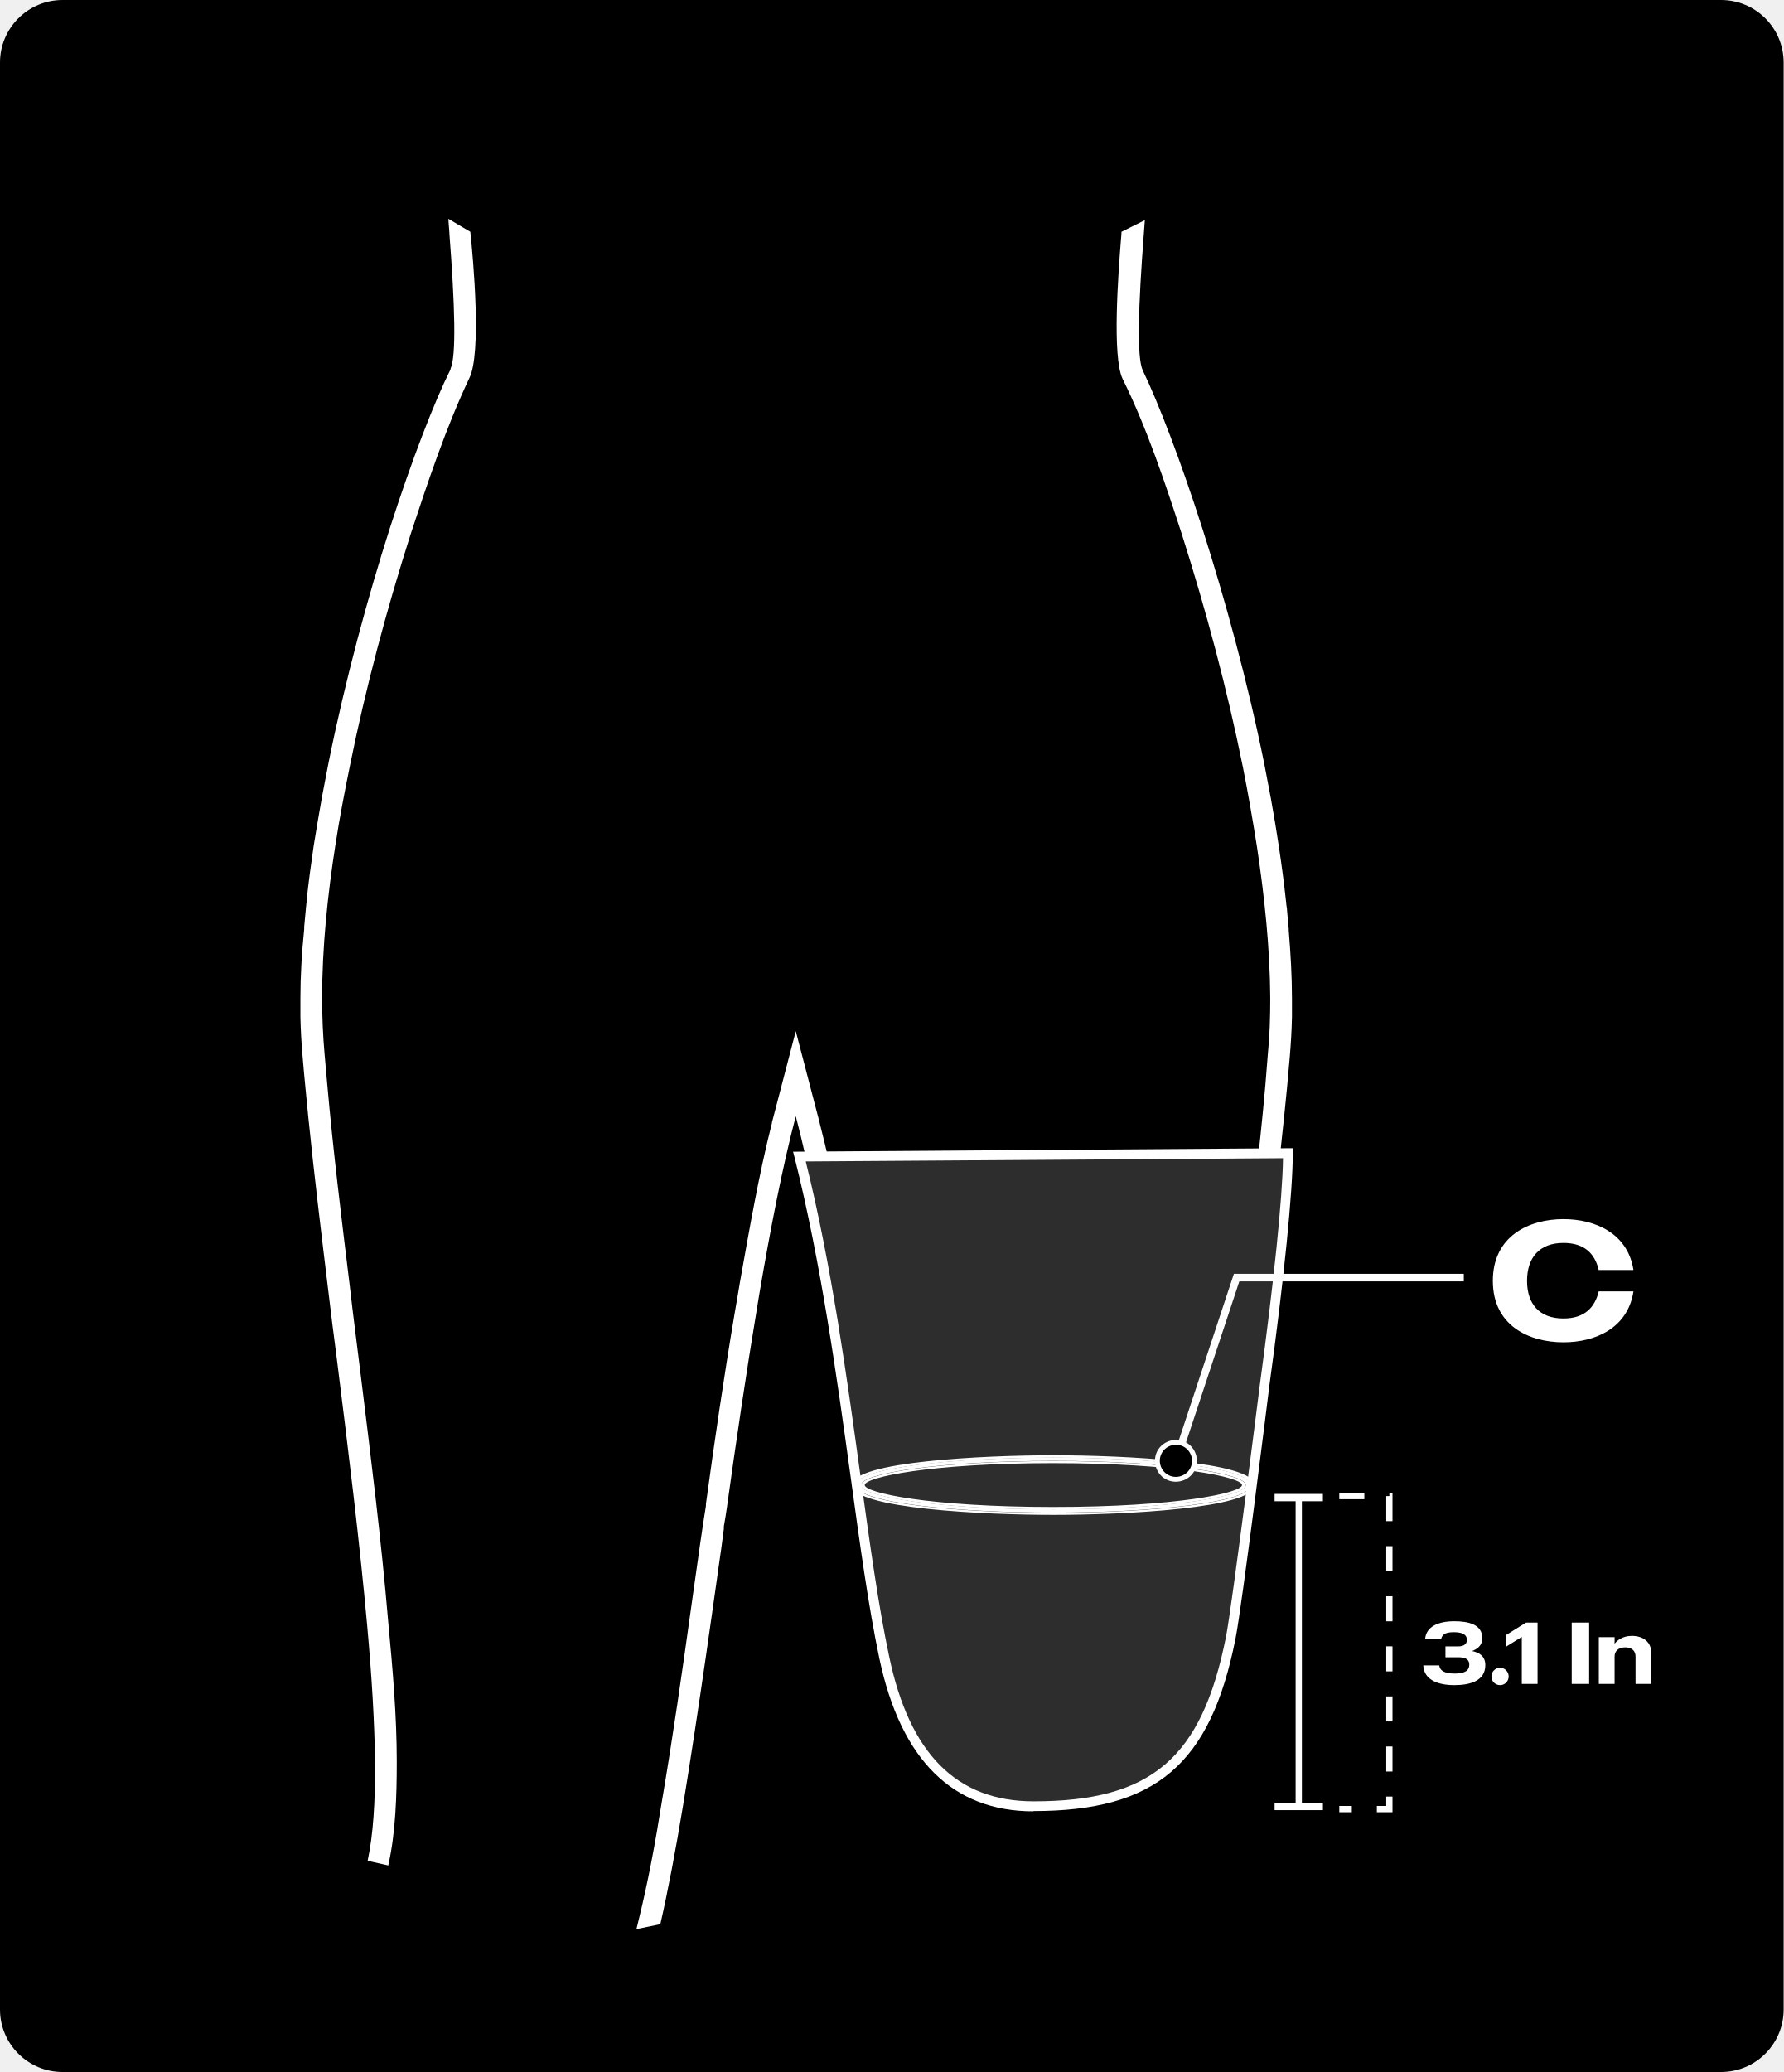
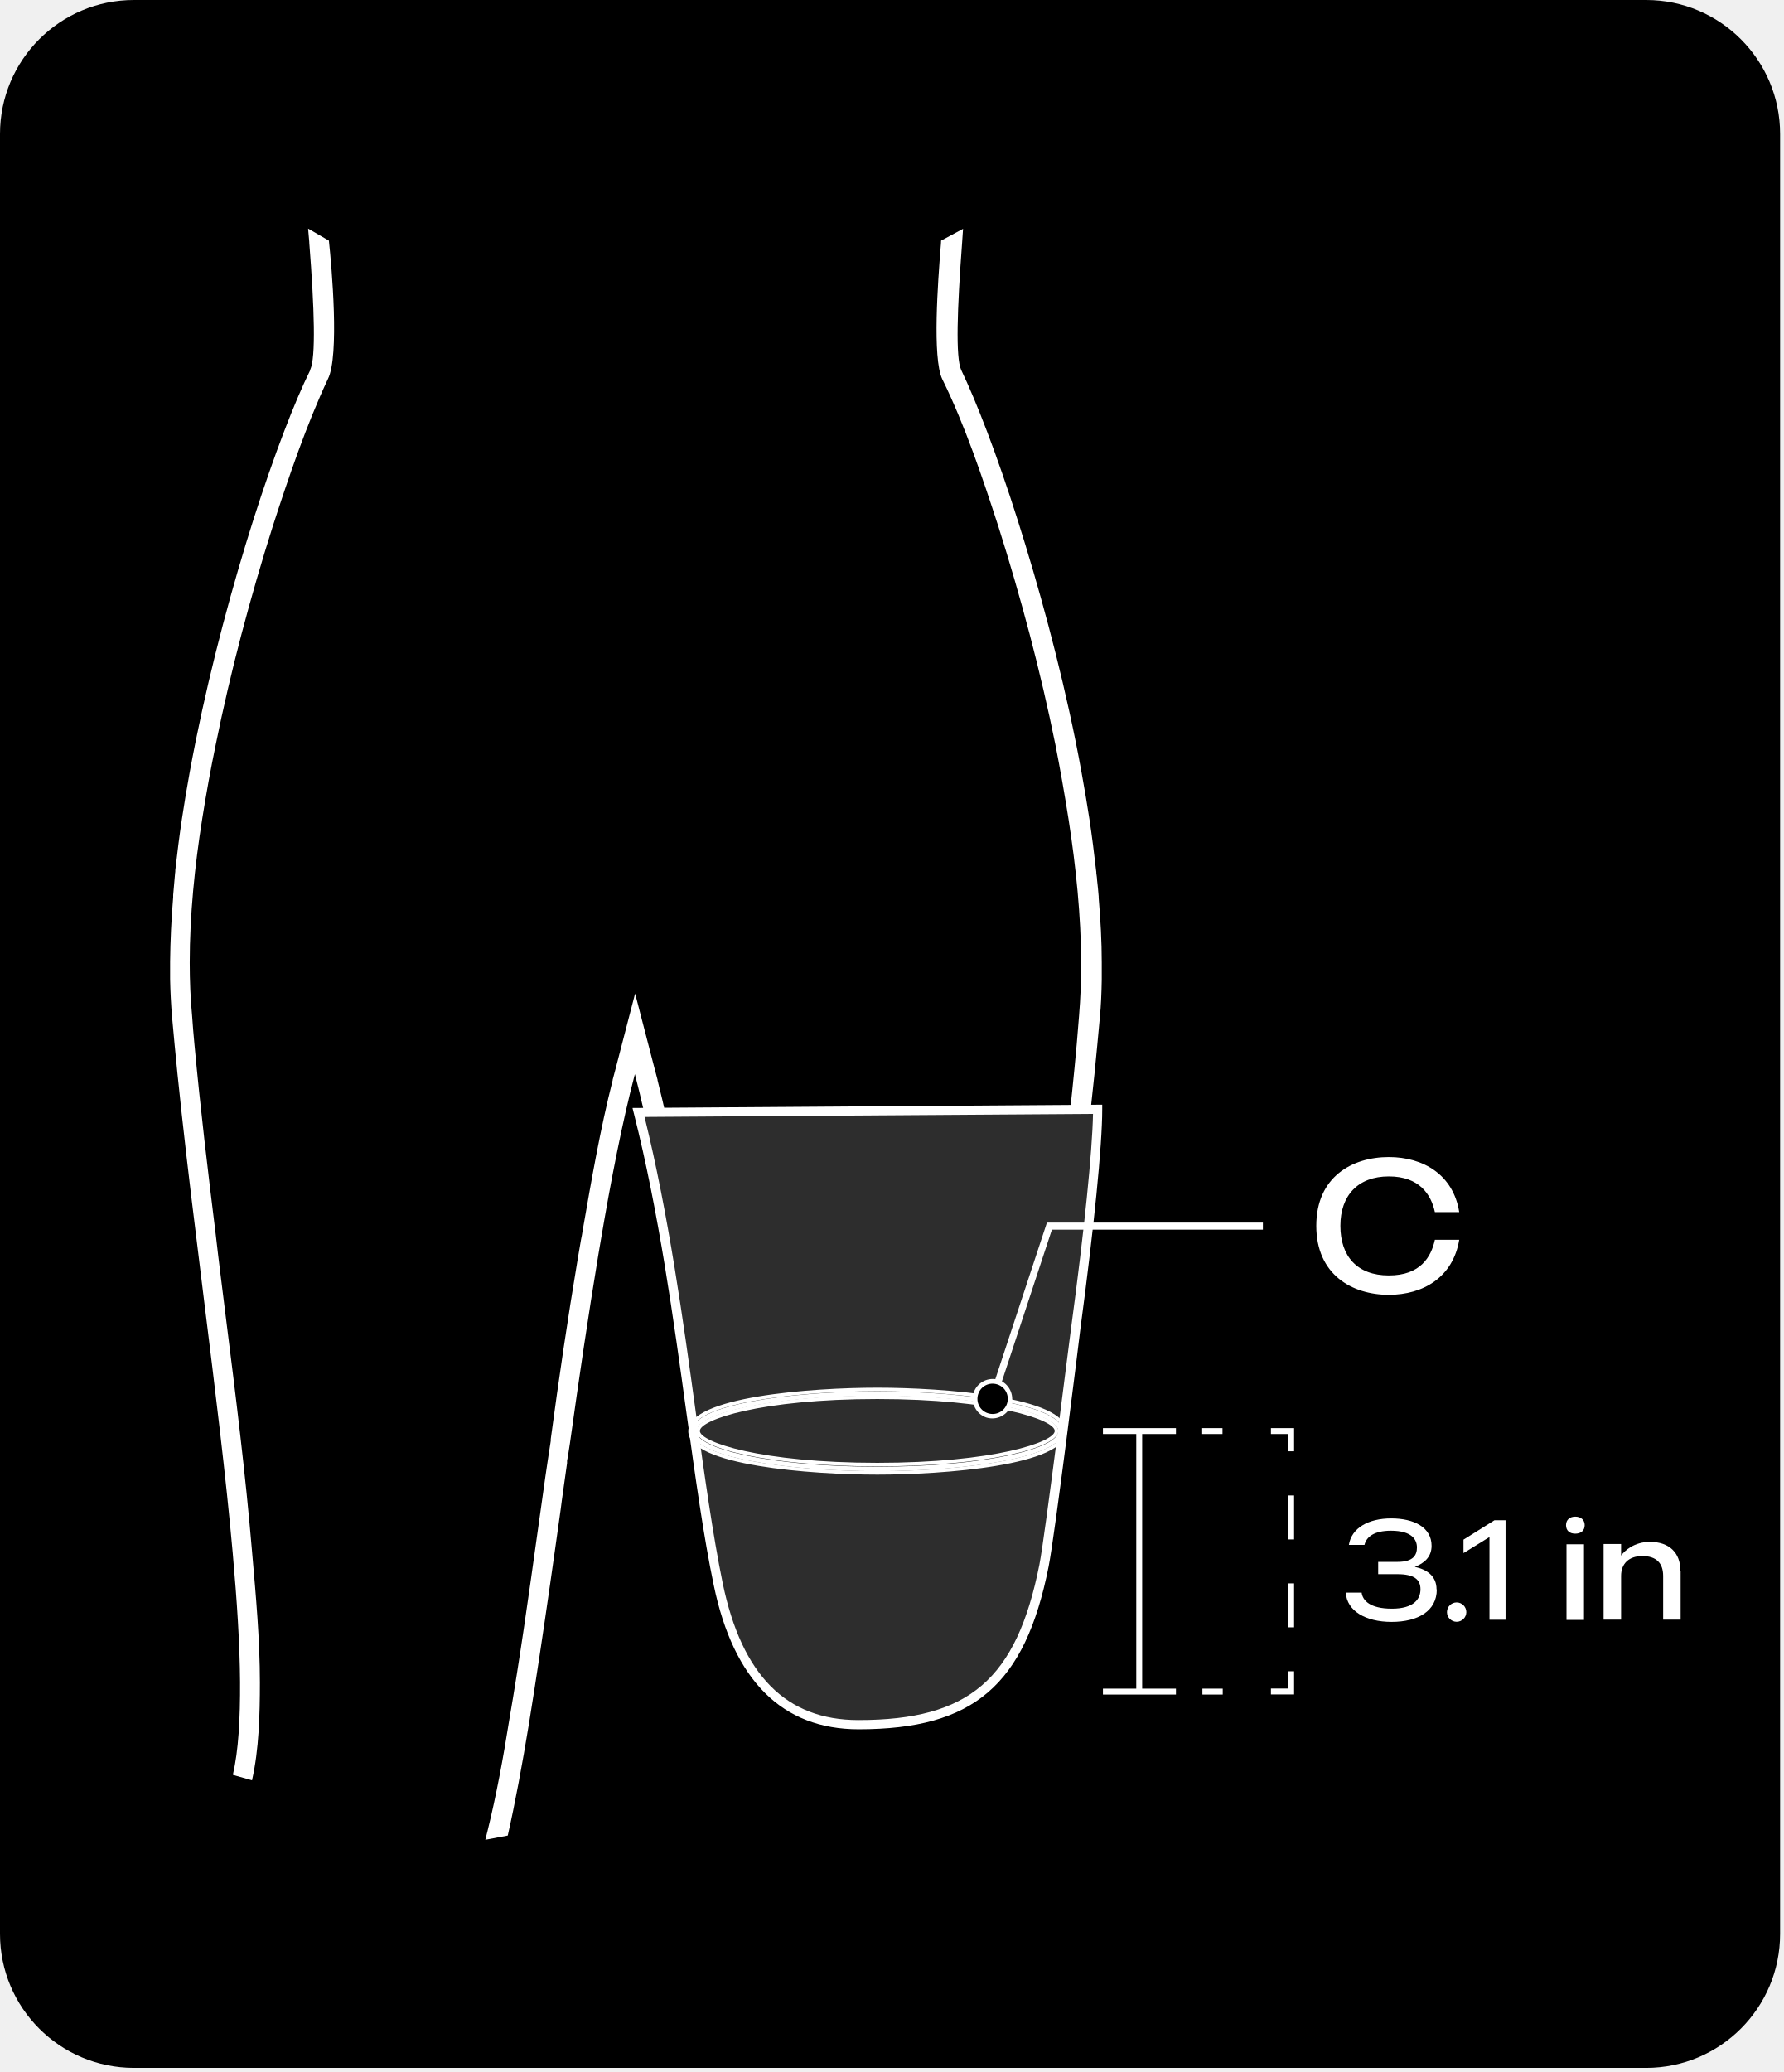
<svg xmlns="http://www.w3.org/2000/svg" width="285" height="331" viewBox="0 0 285 331" fill="none">
-   <rect width="285" height="331" rx="10" fill="black" />
-   <path d="M235.204 263.75C236.352 263.974 237.332 264.548 237.332 266.004C237.332 268.524 234.896 269.196 232.376 269.196C229.8 269.196 227.518 268.37 227.42 266.046H229.968C230.094 266.956 230.92 267.348 232.474 267.348C234 267.348 234.77 266.9 234.77 265.92C234.77 264.996 234.028 264.744 233.006 264.744H230.962V263.008H233.006C233.916 263.008 234.392 262.616 234.392 261.958C234.392 261.258 233.874 260.74 232.348 260.74C231.046 260.74 230.43 261.02 230.262 261.874H227.714C227.84 259.802 229.898 258.99 232.376 258.99C234.644 258.99 236.856 259.494 236.856 261.706C236.856 262.812 236.114 263.414 235.204 263.75ZM239.692 266.424C240.448 266.424 241.064 267.054 241.064 267.81C241.064 268.58 240.448 269.196 239.692 269.196C238.922 269.196 238.306 268.58 238.306 267.81C238.306 267.054 238.922 266.424 239.692 266.424ZM243.846 259.2H245.68V269H243.16V261.496L240.654 263.05V261.188L243.846 259.2ZM251.137 259.2H253.923V269H251.137V259.2ZM260.732 261.328C262.65 261.328 263.854 262.378 263.854 264.058V269H261.334V264.618C261.334 263.792 260.816 263.162 259.682 263.162C258.562 263.162 257.988 263.792 257.988 264.618V269H255.468V261.538H257.988V262.602C258.282 262.168 259.178 261.328 260.732 261.328Z" fill="white" />
-   <path fill-rule="evenodd" clip-rule="evenodd" d="M105.511 307.391C106.769 301.897 107.983 295.452 109.154 288.357C110.369 280.96 111.583 272.914 112.798 264.566C113.405 260.456 113.969 256.303 114.576 252.107L114.793 250.55C115.096 248.474 115.4 246.354 115.66 244.234V243.845C115.834 242.85 116.007 241.898 116.137 240.904C117.655 230.003 119.26 219.145 120.952 209.023C121.082 208.33 121.168 207.595 121.298 206.903C123.12 196.218 125.028 186.399 127.154 178.31C129.279 186.442 131.231 196.261 133.052 206.989C133.182 207.682 133.269 208.374 133.399 209.023C135.091 219.188 136.696 230.046 138.257 240.904C138.387 241.942 138.517 242.893 138.691 243.888V244.278C139.038 246.311 139.341 248.387 139.601 250.42L139.905 252.583C140.165 254.4 140.426 256.217 140.686 258.034H144.199C144.112 257.428 144.025 256.866 143.939 256.26C143.765 254.876 143.548 253.492 143.375 252.151C142.811 248.257 142.291 244.364 141.683 240.471V240.168C140.295 230.046 138.777 219.924 137.086 209.715C136.912 208.59 136.696 207.509 136.522 206.427C134.961 197.429 133.269 188.259 130.97 179.391V179.348C130.797 178.742 130.667 178.136 130.493 177.531L127.154 164.727L123.814 177.531C123.641 178.136 123.51 178.742 123.337 179.348V179.434C121.212 187.826 119.737 196.435 118.219 204.913C118.132 205.432 118.046 205.951 117.959 206.47C117.785 207.552 117.568 208.676 117.395 209.758C115.66 220.01 114.185 230.132 112.798 240.255V240.557C112.147 244.58 111.583 248.647 111.019 252.67C110.846 253.881 110.672 255.135 110.499 256.347C109.024 266.945 107.506 277.543 105.728 287.968C104.73 294.284 103.559 300.599 102.041 306.742C101.911 307.218 101.824 307.694 101.694 308.169" fill="white" />
-   <path fill-rule="evenodd" clip-rule="evenodd" d="M179.2 37.029C179.2 37.376 179.157 37.765 179.114 38.241C178.68 43.778 177.682 56.971 179.374 60.519C183.234 68.305 186.227 77.302 188.872 85.435C192.732 97.59 196.072 110.049 198.588 122.507C199.412 126.616 200.149 130.899 200.843 135.268C202.057 143.271 202.925 151.533 202.968 159.449C202.968 162.52 202.881 165.505 202.578 168.447C202.448 170.09 202.318 171.691 202.188 173.335C201.233 184.149 199.889 194.877 198.588 205.562C197.98 210.493 197.373 215.425 196.723 220.356C195.118 232.901 193.557 245.489 192.342 258.034H195.942C197.113 245.446 198.891 231.257 200.67 216.766C201.103 213.175 201.58 209.585 202.014 205.951C203.142 196.694 204.269 187.394 205.18 178.439C205.527 175.152 205.831 171.951 206.091 168.793C206.265 166.716 206.395 164.597 206.438 162.434C206.438 161.482 206.438 160.487 206.438 159.492C206.438 155.988 206.221 152.312 205.918 148.591V148.375C205.831 147.423 205.744 146.472 205.657 145.52C205.657 145.174 205.571 144.785 205.527 144.439C205.527 144.266 205.527 144.093 205.484 143.963C205.18 141.108 204.79 138.21 204.356 135.311C203.966 132.716 203.532 130.077 203.055 127.482C202.708 125.665 202.361 123.848 202.014 122.031C199.325 108.751 195.725 95.687 192.169 84.57C188.612 73.453 185.099 64.368 182.583 59.134C181.629 57.058 181.889 48.839 182.757 37.505C182.8 36.727 182.887 35.948 182.93 35.169M62.053 298.004V297.917C63.224 292.77 63.397 286.8 63.397 281.436C63.397 274.126 62.746 266.642 62.053 259.331C60.925 245.965 59.233 232.598 57.585 219.231C57.021 214.646 56.414 210.061 55.894 205.475C54.593 194.791 53.248 184.063 52.294 173.248C52.164 171.648 51.99 170.004 51.86 168.36C51.6 165.419 51.47 162.434 51.47 159.363C51.47 151.36 52.337 143.011 53.595 134.965C54.246 130.683 55.07 126.487 55.894 122.42C58.409 109.962 61.749 97.461 65.609 85.349C68.298 77.173 71.291 68.218 74.977 60.432C76.972 56.539 75.628 41.485 75.151 37.029L71.638 34.953C71.681 35.732 71.768 36.51 71.811 37.246V37.376C72.679 48.666 72.939 56.842 71.985 58.918V59.005C69.382 64.239 65.869 73.279 62.313 84.31C58.756 95.427 55.2 108.491 52.511 121.772C52.164 123.588 51.817 125.405 51.47 127.179C50.993 129.817 50.559 132.456 50.125 135.095C49.691 138.036 49.301 140.935 48.998 143.79C48.998 143.963 48.998 144.136 48.954 144.309C48.954 144.612 48.867 144.958 48.867 145.261C48.781 146.169 48.694 147.121 48.607 148.029V148.245V148.418C48.217 152.225 48 155.902 48 159.449C48 160.444 48 161.439 48 162.434C48.043 164.597 48.173 166.716 48.347 168.75C48.607 171.951 48.954 175.195 49.258 178.439C50.169 187.394 51.296 196.694 52.424 205.951C52.858 209.542 53.291 213.132 53.769 216.679C55.677 231.819 57.498 246.657 58.669 259.677C59.407 267.767 59.841 275.12 59.927 281.479C59.971 287.838 59.624 293.159 58.756 297.182V297.268" fill="white" />
-   <path d="M214 239H222V289H214" stroke="white" stroke-miterlimit="10" stroke-dasharray="4 4" />
-   <path d="M127.762 184.808C134.831 212.926 137.043 244.461 141.294 264.792C144.72 281.187 152.961 288.584 165.148 288.584C185.316 288.584 192.906 280.451 196.68 261.634C197.721 256.443 202.101 221.231 202.101 221.231C204.747 201.938 205.788 189.567 205.788 184.289L127.762 184.808Z" fill="#2D2D2D" />
-   <path d="M165.148 289.36C152.223 289.36 143.939 281.141 140.513 264.963C138.778 256.744 137.39 246.622 135.916 235.894C133.704 219.888 131.188 201.763 126.981 184.979L126.721 183.984L206.569 183.422V184.201C206.569 190.343 205.181 204.229 202.839 221.272C202.665 222.7 198.458 256.614 197.417 261.762C193.427 281.877 184.666 289.317 165.105 289.317L165.148 289.36ZM128.759 185.585C132.88 202.153 135.308 219.975 137.477 235.677C138.952 246.362 140.34 256.484 142.074 264.617C145.327 280.19 152.874 287.76 165.148 287.76C183.972 287.76 192.039 280.882 195.899 261.459C196.897 256.355 201.277 221.445 201.321 221.099C203.533 204.791 204.92 191.468 205.007 185.022L128.759 185.541V185.585Z" fill="white" />
-   <path d="M168.315 241.639C153.004 241.639 136.783 240.098 136.783 237.241C136.783 234.384 153.048 232.844 168.315 232.844C183.582 232.844 199.846 234.384 199.846 237.241C199.846 240.098 183.582 241.639 168.315 241.639ZM168.315 233.376C149.925 233.376 137.564 235.393 137.564 237.241C137.564 239.09 149.925 241.107 168.315 241.107C186.704 241.107 199.065 239.09 199.065 237.241C199.065 235.393 186.704 233.376 168.315 233.376Z" fill="white" />
-   <path d="M168.314 232.869C183.625 232.869 199.846 234.409 199.846 237.266C199.846 240.123 183.581 241.664 168.314 241.664C153.047 241.664 136.783 240.123 136.783 237.266C136.783 234.409 153.047 232.869 168.314 232.869ZM168.314 241.132C186.704 241.132 199.065 239.115 199.065 237.266C199.065 235.418 186.704 233.401 168.314 233.401C149.925 233.401 137.564 235.418 137.564 237.266C137.564 239.115 149.925 241.132 168.314 241.132ZM168.314 232.477C157.211 232.477 136.176 233.485 136.176 237.238C136.176 240.992 157.211 242 168.314 242C179.418 242 200.453 240.992 200.453 237.238C200.453 233.485 179.418 232.477 168.314 232.477ZM168.314 240.74C148.493 240.74 138.171 238.471 138.171 237.238C138.171 236.006 148.537 233.737 168.314 233.737C188.092 233.737 198.458 236.006 198.458 237.238C198.458 238.471 188.092 240.74 168.314 240.74Z" fill="white" />
-   <path fill-rule="evenodd" clip-rule="evenodd" d="M211.383 238.656V239.824H208.022V288H211.383V289.168H203.663V288H207.022V239.824H203.663V238.656H211.383Z" fill="white" />
-   <path d="M255.448 206.3H261C260.089 212.226 254.841 214.432 249.81 214.432C244.345 214.432 238.533 211.794 238.533 204.613C238.533 197.432 244.345 194.75 249.81 194.75C254.798 194.75 260.089 196.956 261 202.882H255.448C254.841 200.287 253.193 198.557 249.81 198.557C245.95 198.557 243.998 200.936 243.998 204.613C243.998 208.29 245.95 210.626 249.81 210.626C253.193 210.626 254.841 208.852 255.448 206.3Z" fill="white" />
-   <path d="M188.526 233.383L187.398 232.994L197.157 203.492H233.893V204.703H198.024L188.526 233.383Z" fill="white" />
-   <path d="M190.738 234.292C190.217 235.849 188.526 236.671 187.008 236.196C185.446 235.676 184.622 233.989 185.099 232.475C185.62 230.918 187.311 230.096 188.829 230.572C190.391 231.091 191.215 232.778 190.738 234.292Z" fill="black" />
-   <path d="M191.085 234.424C191.649 232.651 190.694 230.748 188.959 230.185C187.225 229.623 185.273 230.574 184.709 232.305C184.145 234.078 185.099 235.982 186.834 236.544C188.612 237.106 190.521 236.155 191.085 234.424C191.649 232.651 190.521 236.198 191.085 234.424ZM185.446 232.564C185.88 231.223 187.355 230.488 188.699 230.921C190.044 231.353 190.781 232.824 190.347 234.165C189.914 235.506 188.439 236.241 187.094 235.809C185.75 235.376 185.013 233.905 185.446 232.564C185.88 231.223 185.013 233.905 185.446 232.564Z" fill="white" />
+   <path d="M263.028 0H21.406C9.584 0 0 9.584 0 21.406V308.936C0 320.758 9.584 330.342 21.406 330.342H263.028C274.85 330.342 284.434 320.758 284.434 308.936V21.406C284.434 9.584 274.85 0 263.028 0Z" fill="black" />
+   <path fill-rule="evenodd" clip-rule="evenodd" d="M81.132 293.226C82.303 288.054 83.435 281.976 84.53 275.293C85.663 268.309 86.796 260.758 87.928 252.868C88.494 249.017 89.023 245.091 89.589 241.126L89.778 239.654C90.042 237.691 90.344 235.69 90.609 233.727V233.349C90.797 232.443 90.911 231.499 91.062 230.593C92.496 220.324 94.007 210.093 95.592 200.542C95.705 199.862 95.819 199.22 95.932 198.541C97.631 188.461 99.443 179.211 101.444 171.585C103.445 179.249 105.257 188.498 106.993 198.616C107.107 199.258 107.22 199.9 107.333 200.542C108.919 210.131 110.429 220.362 111.901 230.593C112.015 231.575 112.166 232.481 112.279 233.387V233.727C112.619 235.652 112.883 237.578 113.147 239.503L113.449 241.542C113.676 243.278 113.94 244.977 114.167 246.676H117.489C117.414 246.11 117.338 245.581 117.263 245.015C117.074 243.731 116.885 242.41 116.734 241.126C116.205 237.464 115.715 233.802 115.148 230.14V229.838C113.827 220.324 112.43 210.773 110.807 201.146C110.618 200.089 110.467 199.069 110.278 198.05C108.806 189.555 107.182 180.948 105.068 172.566V172.491C104.917 171.925 104.766 171.358 104.615 170.792L101.482 158.711L98.348 170.792C98.197 171.358 98.046 171.925 97.895 172.491V172.566C95.894 180.457 94.497 188.574 93.1 196.578C93.025 197.068 92.949 197.559 92.836 198.05C92.647 199.069 92.496 200.126 92.307 201.146C90.684 210.811 89.287 220.324 88.004 229.876V230.178C87.4 233.991 86.871 237.766 86.343 241.579C86.192 242.75 86.003 243.883 85.852 245.053C84.455 255.058 83.058 265.024 81.359 274.84C80.415 280.767 79.32 286.77 77.886 292.547C77.772 293 77.659 293.453 77.546 293.906" fill="white" />
+   <path fill-rule="evenodd" clip-rule="evenodd" d="M150.372 38.441C150.372 38.743 150.334 39.158 150.296 39.574C149.881 44.821 148.937 57.204 150.561 60.565C154.185 67.926 157.017 76.383 159.508 84.047C163.133 95.486 166.266 107.228 168.645 119.007C169.4 122.857 170.117 126.897 170.759 131.012C171.929 138.525 172.722 146.34 172.76 153.778C172.76 156.647 172.646 159.478 172.42 162.234C172.307 163.782 172.156 165.292 172.042 166.84C171.136 177.034 169.89 187.114 168.682 197.194C168.116 201.838 167.55 206.481 166.946 211.125C165.435 222.942 163.963 234.796 162.831 246.613H166.191C167.285 234.721 168.946 221.394 170.645 207.727C171.061 204.329 171.476 200.932 171.891 197.571C172.948 188.813 174.006 180.092 174.874 171.635C175.176 168.539 175.478 165.519 175.742 162.536C175.931 160.573 176.007 158.61 176.044 156.533C176.044 155.627 176.044 154.684 176.044 153.74C176.044 150.417 175.856 146.982 175.553 143.433V143.207C175.478 142.3 175.402 141.432 175.289 140.526C175.289 140.186 175.214 139.847 175.176 139.507C175.176 139.356 175.176 139.205 175.138 139.054C174.836 136.373 174.496 133.655 174.081 130.899C173.704 128.445 173.288 125.991 172.835 123.499C172.533 121.8 172.193 120.064 171.854 118.365C169.324 105.869 165.926 93.523 162.604 83.066C159.282 72.57 155.959 64.038 153.581 59.092C152.675 57.129 152.939 49.389 153.732 38.743C153.77 37.988 153.845 37.271 153.883 36.553M40.283 284.404V284.329C41.378 279.496 41.529 273.833 41.529 268.812C41.529 261.941 40.887 254.881 40.283 247.972C39.226 235.363 37.64 222.753 36.055 210.181C35.526 205.839 34.96 201.536 34.469 197.194C33.223 187.114 32.015 177.034 31.071 166.84C30.92 165.33 30.807 163.782 30.694 162.234C30.43 159.478 30.316 156.647 30.316 153.778C30.316 146.227 31.109 138.374 32.317 130.786C32.959 126.746 33.676 122.782 34.469 118.969C36.848 107.228 39.981 95.449 43.605 84.009C46.097 76.308 48.967 67.851 52.402 60.527C54.252 56.865 53.006 42.669 52.553 38.441L49.231 36.516C49.306 37.233 49.344 37.988 49.419 38.667V38.781C50.25 49.389 50.477 57.129 49.571 59.054V59.13C47.117 64.076 43.832 72.57 40.51 82.952C37.187 93.41 33.827 105.755 31.298 118.252C30.958 119.951 30.618 121.687 30.316 123.348C29.863 125.84 29.448 128.332 29.07 130.823C28.655 133.579 28.315 136.335 28.013 139.016C28.013 139.167 28.013 139.356 27.976 139.507C27.976 139.809 27.9 140.111 27.9 140.375C27.824 141.243 27.749 142.112 27.673 142.98V143.169V143.32C27.371 146.869 27.22 150.304 27.183 153.627C27.183 154.57 27.183 155.514 27.183 156.42C27.22 158.459 27.334 160.46 27.485 162.348C27.749 165.368 28.051 168.426 28.353 171.484C29.221 179.941 30.241 188.662 31.336 197.42C31.751 200.78 32.166 204.178 32.582 207.538C34.356 221.809 36.093 235.778 37.187 248.085C37.867 255.712 38.32 262.658 38.358 268.661C38.395 274.626 38.093 279.685 37.225 283.46V283.536" fill="white" />
+   <path d="M102.048 177.677C108.692 204.18 110.769 233.929 114.771 253.07C117.98 268.512 125.719 275.496 137.196 275.496C156.148 275.496 163.322 267.832 166.833 250.088C167.814 245.218 171.929 211.995 171.929 211.995C174.421 193.798 175.403 182.132 175.403 177.148L102.048 177.639V177.677Z" fill="#2D2D2D" />
+   <path d="M137.195 276.251C125.039 276.251 117.224 268.512 114.053 253.259C112.429 245.52 111.108 235.968 109.711 225.888C107.635 210.824 105.294 193.722 101.292 177.903L101.065 176.997L176.119 176.469V177.224C176.119 183.038 174.798 196.101 172.646 212.146C172.495 213.505 168.531 245.444 167.549 250.277C163.774 269.229 155.544 276.251 137.195 276.251ZM102.991 178.432C106.842 194.062 109.145 210.824 111.183 225.661C112.58 235.742 113.902 245.255 115.487 252.957C118.545 267.643 125.643 274.779 137.158 274.779C154.864 274.779 162.415 268.285 166.077 249.975C167.021 245.18 171.098 212.259 171.173 211.919C173.25 196.554 174.533 183.982 174.647 177.941L102.991 178.432Z" fill="white" />
+   <path d="M140.18 235.026C125.796 235.026 110.544 232.799 110.544 228.646C110.544 224.493 125.834 222.266 140.18 222.266C154.527 222.266 169.817 224.493 169.817 228.646C169.817 232.799 154.527 235.026 140.18 235.026ZM140.18 222.983C122.889 222.983 111.261 225.89 111.261 228.646C111.261 231.402 122.889 234.309 140.18 234.309C157.472 234.309 169.099 231.402 169.099 228.646C169.099 225.89 157.472 222.983 140.18 222.983Z" fill="white" />
+   <path d="M140.18 222.246C154.564 222.246 169.817 224.473 169.817 228.626C169.817 232.779 154.527 235.007 140.18 235.007C125.834 235.007 110.544 232.779 110.544 228.626C110.544 224.473 125.834 222.246 140.18 222.246ZM140.18 234.252C157.471 234.252 169.099 231.344 169.099 228.589C169.099 225.833 157.471 222.925 140.18 222.925C122.889 222.925 111.261 225.833 111.261 228.589C111.261 231.344 122.889 234.252 140.18 234.252ZM140.18 221.68C129.723 221.68 109.978 223.114 109.978 228.626C109.978 234.138 129.723 235.573 140.18 235.573C150.638 235.573 170.383 234.138 170.383 228.626C170.383 223.114 150.638 221.68 140.18 221.68ZM140.18 233.685C121.568 233.685 111.827 230.363 111.827 228.589C111.827 226.814 121.568 223.492 140.18 223.492C158.793 223.492 168.533 226.814 168.533 228.589C168.533 230.363 158.793 233.685 140.18 233.685Z" fill="white" />
+   <path d="M159.169 223.469L158.112 223.129L167.286 195.305H201.793V196.437H168.079L159.169 223.469Z" fill="white" />
+   <path d="M161.245 224.336C160.754 225.808 159.169 226.601 157.734 226.111C156.262 225.62 155.469 224.034 155.96 222.599C156.451 221.127 158.036 220.334 159.471 220.825C160.943 221.316 161.736 222.901 161.245 224.336Z" fill="black" />
+   <path d="M161.586 224.442C162.115 222.781 161.209 221.006 159.585 220.44C157.924 219.911 156.15 220.817 155.583 222.441C155.055 224.102 155.961 225.876 157.585 226.443C159.246 226.971 161.02 226.065 161.586 224.442C162.115 222.781 161.058 226.103 161.586 224.442ZM156.301 222.705C156.716 221.421 158.075 220.742 159.359 221.157C160.642 221.573 161.322 222.932 160.907 224.215C160.492 225.499 159.132 226.178 157.849 225.763C156.565 225.348 155.886 223.989 156.301 222.705C156.716 221.421 155.886 223.989 156.301 222.705Z" fill="white" />
+   <path d="M229.276 198.05H233.165C232.183 204.015 227.427 206.846 221.915 206.846C216.063 206.846 210.324 203.637 210.324 195.822C210.324 188.007 216.063 184.836 221.915 184.836C227.427 184.836 232.221 187.668 233.165 193.633H229.276C228.672 190.839 226.822 187.932 221.915 187.932C217.007 187.932 214.175 190.952 214.175 195.822C214.175 200.692 216.856 203.75 221.915 203.75C226.973 203.75 228.672 200.806 229.276 198.05Z" fill="white" />
+   <path d="M229.578 253.926C229.578 257.362 226.558 259.098 222.367 259.098C218.177 259.098 215.194 257.324 215.043 254.417H217.573C217.724 255.663 218.894 256.984 222.405 256.984C225.916 256.984 226.973 255.436 226.973 253.889C226.973 252.341 225.991 251.472 223.273 251.472H220.215V249.509H223.311C225.84 249.509 226.407 248.414 226.407 247.206C226.407 245.998 225.652 244.526 222.254 244.526C219.574 244.526 218.328 245.507 218.026 246.791H215.534C215.949 244.11 218.63 242.562 222.292 242.562C225.954 242.562 228.747 243.997 228.747 246.942C228.747 248.716 227.577 249.736 226.067 250.302C227.955 250.717 229.54 251.737 229.54 253.889L229.578 253.926Z" fill="white" />
+   <path d="M234.299 257.532C234.299 258.401 233.581 259.08 232.751 259.08C231.92 259.08 231.203 258.401 231.203 257.532C231.203 256.664 231.92 255.984 232.751 255.984C233.581 255.984 234.299 256.664 234.299 257.532Z" fill="white" />
+   <path d="M240.565 242.897V258.754H237.998V245.54L233.845 248.107V245.955L238.79 242.859H240.565V242.897Z" fill="white" />
+   <path d="M250.229 243.64C250.229 242.772 250.833 242.281 251.701 242.281C252.569 242.281 253.211 242.772 253.211 243.64C253.211 244.509 252.607 244.999 251.701 244.999C250.795 244.999 250.229 244.509 250.229 243.64ZM250.304 246.698H253.098V258.779H250.304V246.698Z" fill="white" />
+   <path d="M268.54 250.918V258.733H265.746V251.749C265.746 249.71 264.651 248.578 262.424 248.578C260.196 248.578 259.026 249.861 259.026 251.749V258.733H256.232V246.652H259.026V248.502C259.592 247.709 261.14 246.312 263.632 246.312C266.765 246.312 268.502 248.087 268.502 250.918H268.54Z" fill="white" />
+   <path d="M195.337 228.141H192.09V229.084H195.337V228.141Z" fill="white" />
+   <path d="M206.777 231.84H205.833V229.084H203.077V228.141H206.777V231.84Z" fill="white" />
+   <path d="M206.776 259.965H205.832V252.943H206.776V259.965ZM206.776 245.921H205.832V238.898H206.776V245.921Z" fill="white" />
+   <path d="M206.777 270.684H203.077V269.74H205.833V266.984H206.777V270.684Z" fill="white" />
+   <path d="M195.375 269.758H192.128V270.702H195.375V269.758Z" fill="white" />
+   <path d="M187.9 228.141H176.234V229.084H187.9V228.141Z" fill="white" />
+   <path d="M187.9 269.758H176.234V270.702H187.9V269.758Z" fill="white" />
+   <path d="M182.501 228.648H181.558V270.253H182.501V228.648Z" fill="white" />
</svg>
